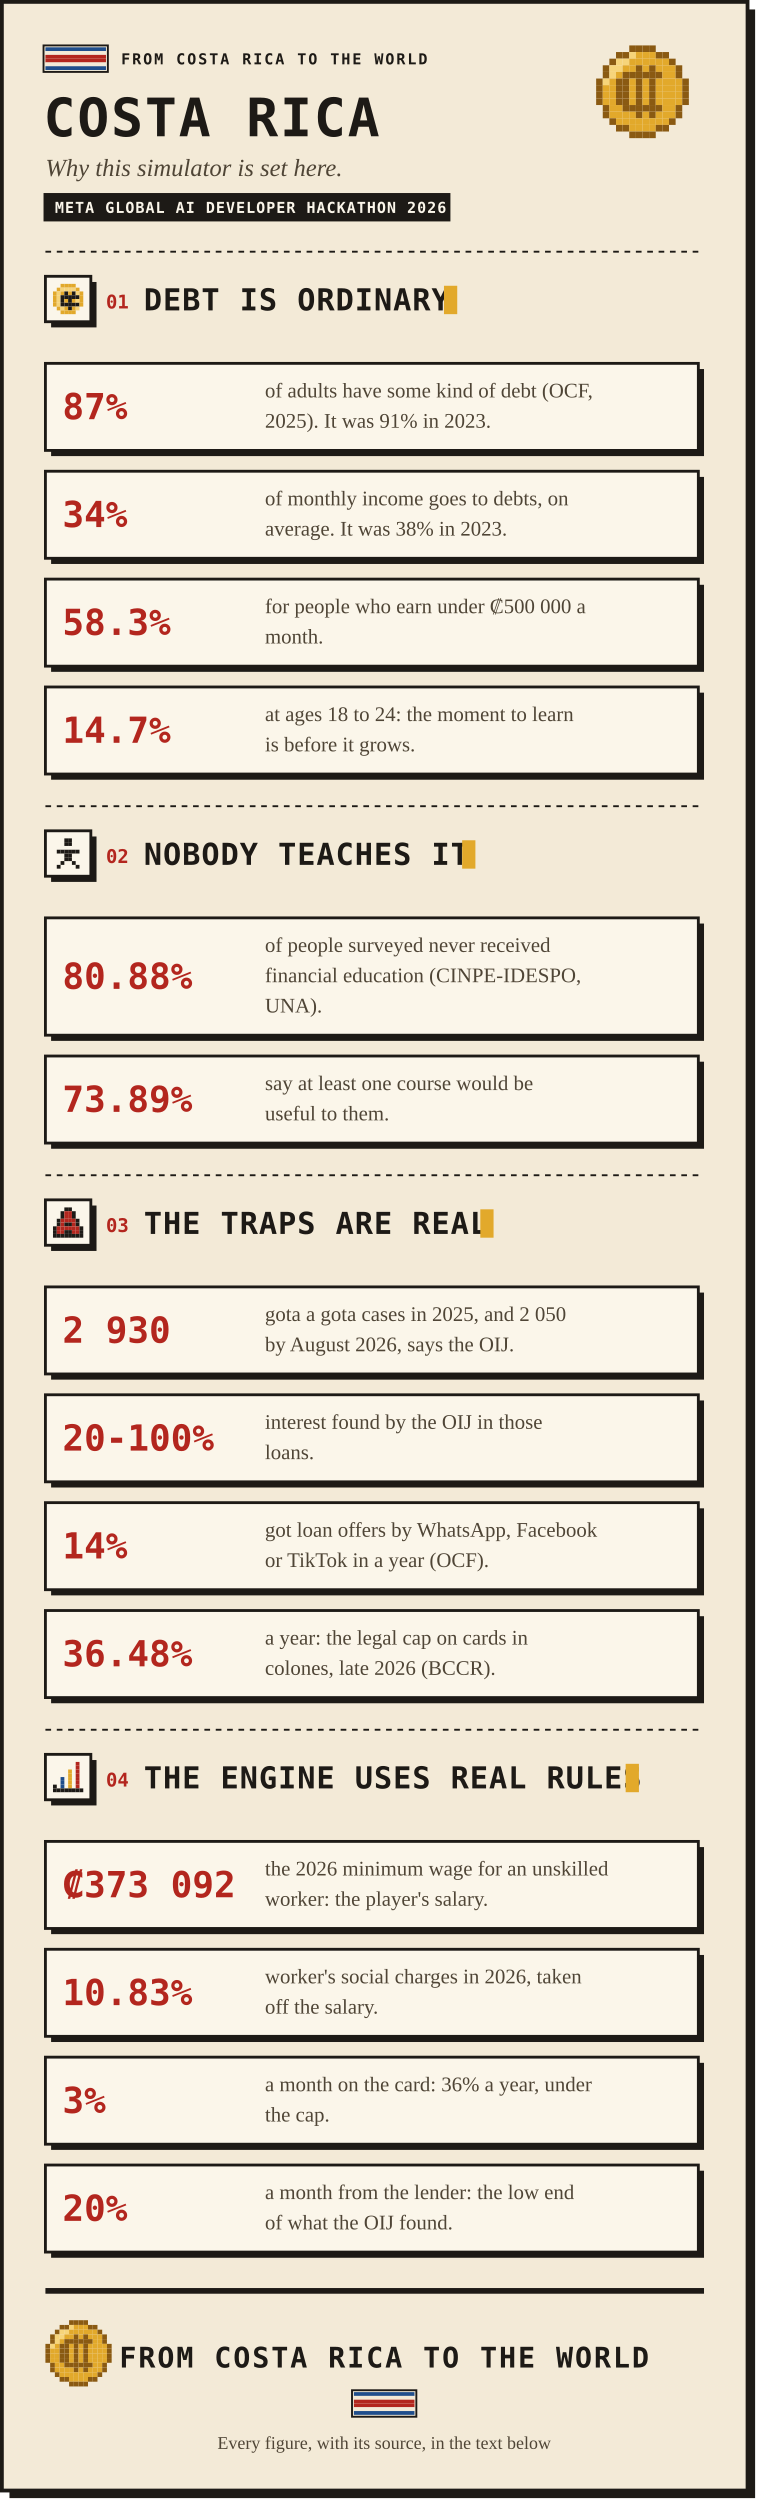
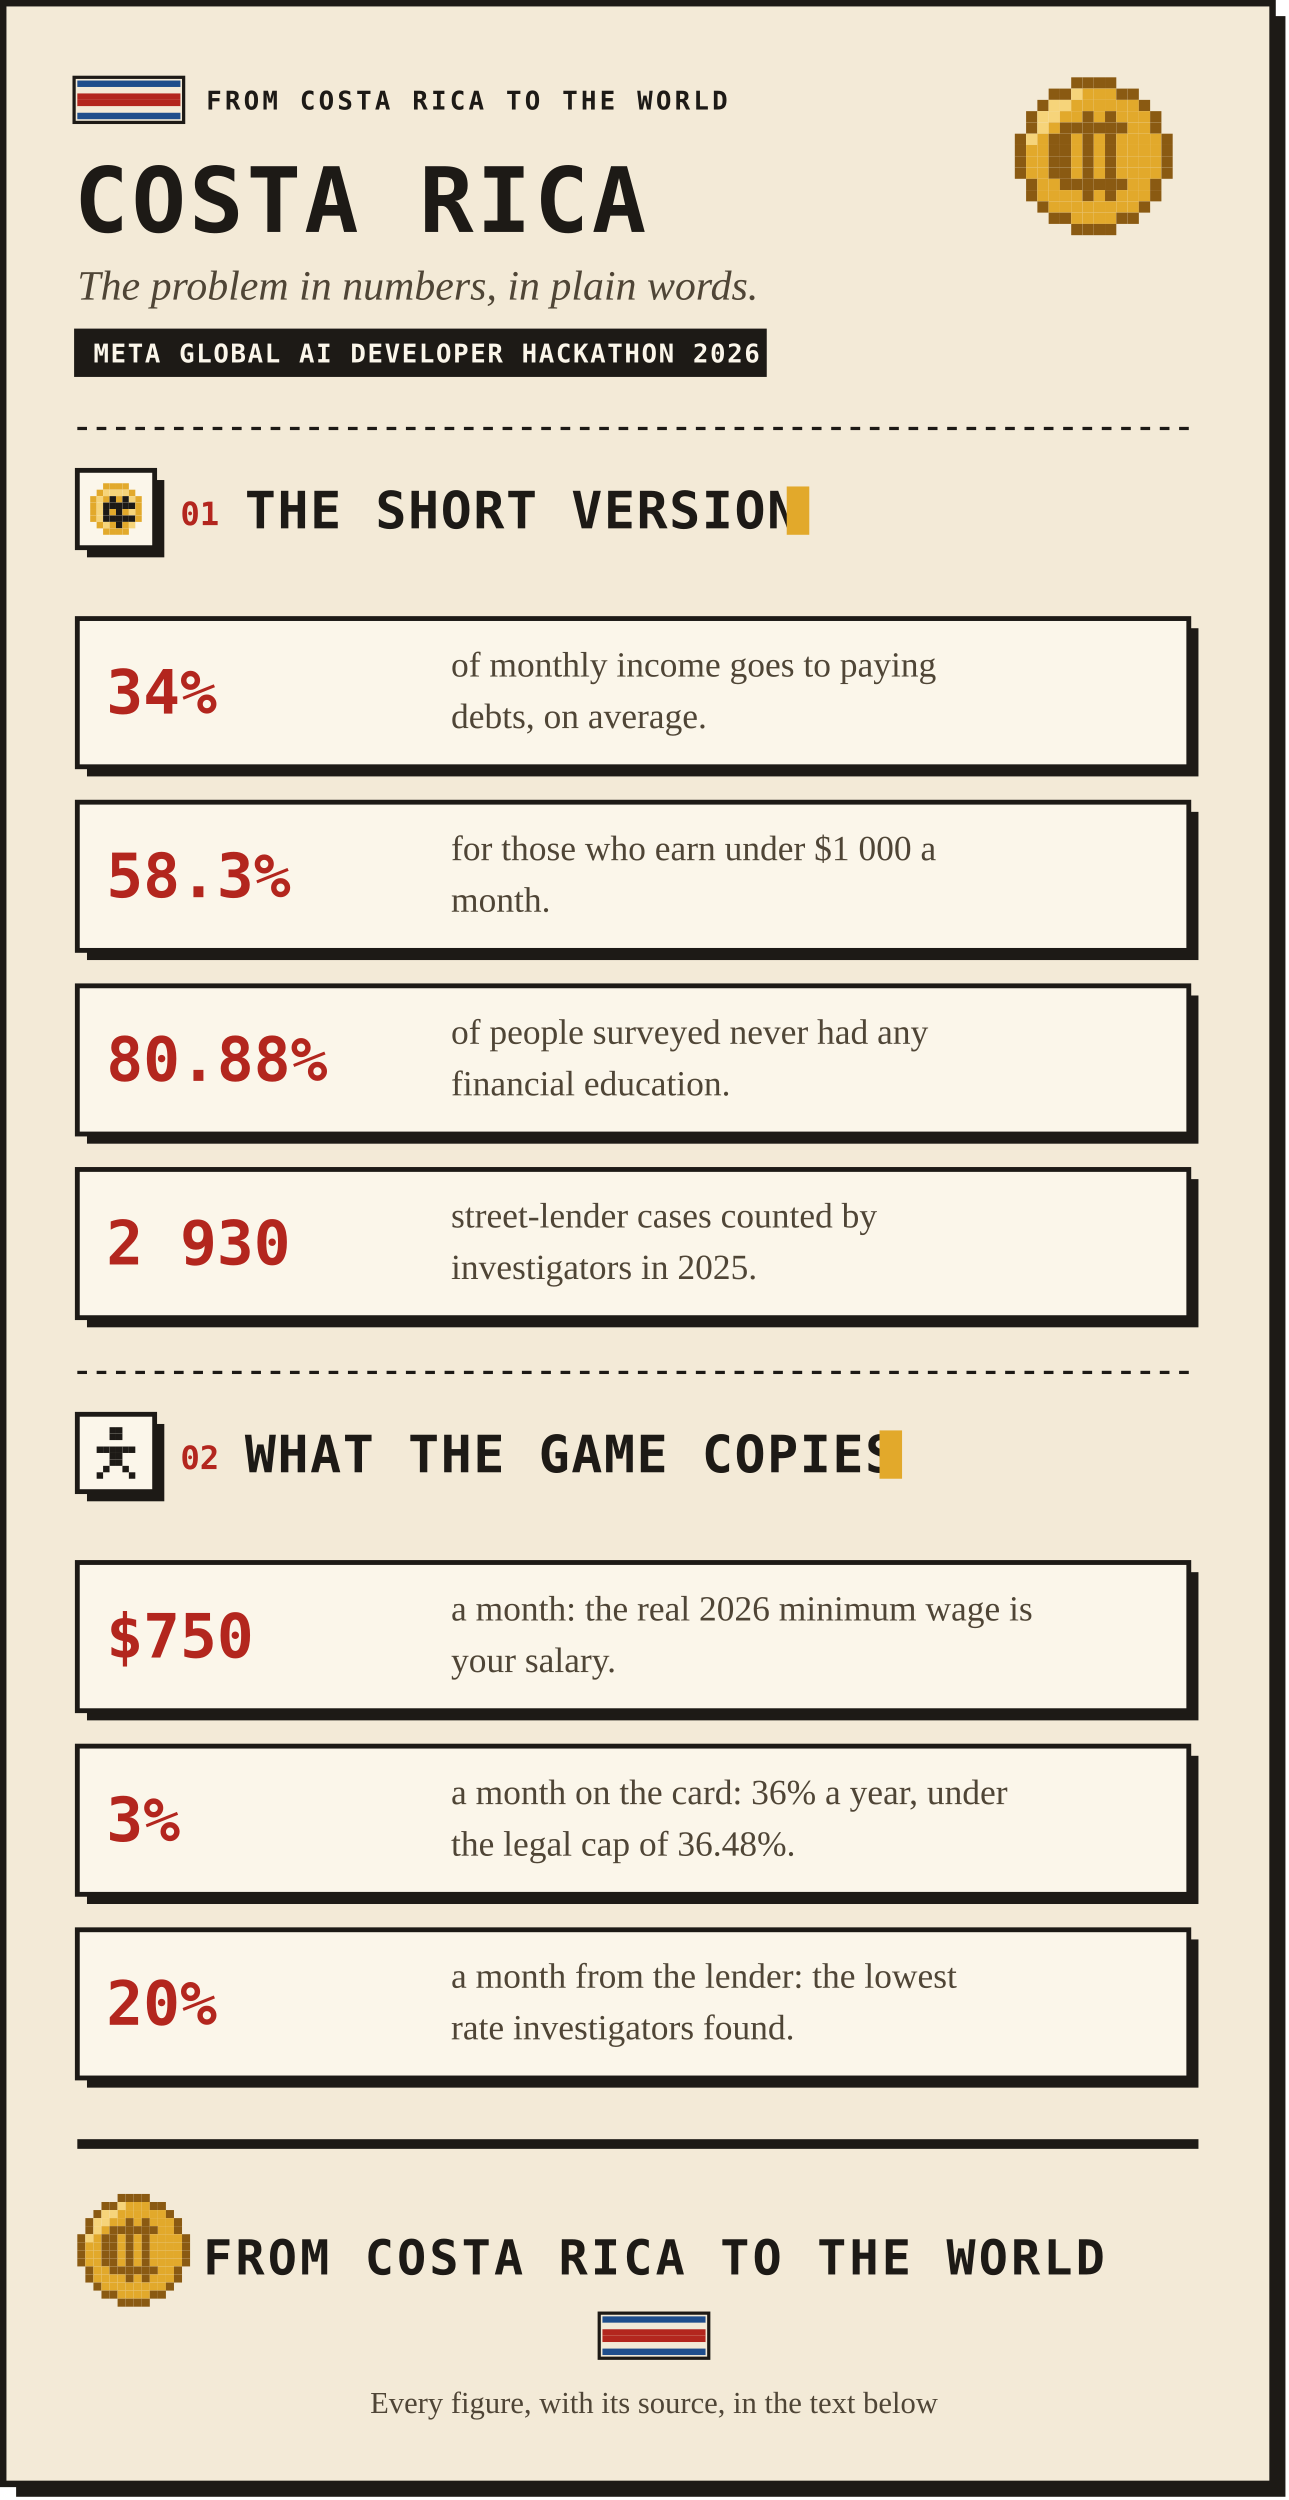
- <svg xmlns="http://www.w3.org/2000/svg" viewBox="0 0 800 2642" width="800" height="2642" role="img" aria-labelledby="t d">
+ <svg xmlns="http://www.w3.org/2000/svg" viewBox="0 0 800 1552" width="800" height="1552" role="img" aria-labelledby="t d">
  <style>
    .title { font: 800 56px ui-monospace, "Cascadia Mono", Consolas, Menlo, "DejaVu Sans Mono", monospace; fill: #1d1a16; letter-spacing: 2px; }
    .tagline { font: italic 500 26px Georgia, "Iowan Old Style", "Times New Roman", serif; fill: #4f4536; }
    .kicker { font: 700 16px ui-monospace, "Cascadia Mono", Consolas, Menlo, "DejaVu Sans Mono", monospace; fill: #1d1a16; letter-spacing: 2px; }
    .event { font: 700 16px ui-monospace, "Cascadia Mono", Consolas, Menlo, "DejaVu Sans Mono", monospace; fill: #fbf6ea; letter-spacing: 1px; }
    .h { font: 800 32px ui-monospace, "Cascadia Mono", Consolas, Menlo, "DejaVu Sans Mono", monospace; fill: #1d1a16; letter-spacing: 1px; }
    .num { font: 700 20px ui-monospace, "Cascadia Mono", Consolas, Menlo, "DejaVu Sans Mono", monospace; fill: #b3261e; }
    .label { font: 800 24px ui-monospace, "Cascadia Mono", Consolas, Menlo, "DejaVu Sans Mono", monospace; fill: #1d1a16; }
    .label-sm { font: 800 22px ui-monospace, "Cascadia Mono", Consolas, Menlo, "DejaVu Sans Mono", monospace; fill: #1d1a16; }
    .body { font: 500 24px Georgia, "Iowan Old Style", "Times New Roman", serif; fill: #1d1a16; }
    .detail { font: 500 22px Georgia, "Iowan Old Style", "Times New Roman", serif; fill: #4f4536; }
    .detail-sm { font: 500 19px Georgia, "Iowan Old Style", "Times New Roman", serif; fill: #4f4536; }
    .step { font: 700 15px ui-monospace, "Cascadia Mono", Consolas, Menlo, "DejaVu Sans Mono", monospace; fill: #b3261e; }
    .pct { font: 800 26px ui-monospace, "Cascadia Mono", Consolas, Menlo, "DejaVu Sans Mono", monospace; fill: #b3261e; }
    .stat { font: 800 38px ui-monospace, "Cascadia Mono", Consolas, Menlo, "DejaVu Sans Mono", monospace; fill: #b3261e; }
    .stamp { font: 800 18px ui-monospace, "Cascadia Mono", Consolas, Menlo, "DejaVu Sans Mono", monospace; fill: #b3261e; letter-spacing: 2px; }
    .chip { font: 800 15px ui-monospace, "Cascadia Mono", Consolas, Menlo, "DejaVu Sans Mono", monospace; letter-spacing: 1px; }
    .code { font: 600 20px ui-monospace, "Cascadia Mono", Consolas, Menlo, "DejaVu Sans Mono", monospace; fill: #fbf6ea; }
    .prompt { font: 800 20px ui-monospace, "Cascadia Mono", Consolas, Menlo, "DejaVu Sans Mono", monospace; fill: #e2a92b; }
    .rule { font: 500 21px Georgia, "Iowan Old Style", "Times New Roman", serif; fill: #1d1a16; }
    .big { font: 800 30px ui-monospace, "Cascadia Mono", Consolas, Menlo, "DejaVu Sans Mono", monospace; fill: #1d1a16; letter-spacing: 2px; }
    .strong { font-weight: 700; }
    .blink { animation: blink 1s steps(1) infinite; }
    .bob { animation: bob 1.2s steps(1) infinite; }
    .node { animation: active 8s steps(1) infinite; }
    .n2 { animation-delay: 2s; }
    .n3 { animation-delay: 4s; }
    .n4 { animation-delay: 6s; }
    .runner { animation: run 8s steps(48) -1s infinite; }
    .seg { animation: flash 0.25s steps(1) 1; }
    .p1 { animation: p1 3s steps(30) infinite; }
    .p2 { animation: p2 4s steps(40) infinite; }
    .p3 { animation: p3 4s steps(40) 1.3s infinite; }
    .p4 { animation: p4 4s steps(40) 2.6s infinite; }
    @keyframes blink { 50% { opacity: 0; } }
    @keyframes bob { 50% { transform: translateY(-6px); } }
    @keyframes active { 0% { fill: #e2a92b; } 25% { fill: #fbf6ea; } }
    @keyframes run { 0% { transform: translateX(0); } 100% { transform: translateX(720px); } }
    @keyframes flash { 0% { fill: #f6d47a; } 100% { fill: #e2a92b; } }
    @keyframes p1 { 0% { transform: translate(0, 0); } 50% { transform: translate(56px, 0); } 100% { transform: translate(0, 0); } }
    @keyframes p2 { 0% { transform: translate(0, 0); } 30% { transform: translate(0, 52px); } 100% { transform: translate(-456px, 52px); } }
    @keyframes p3 { 0% { transform: translate(0, 0); } 60% { transform: translate(0, 52px); } 100% { transform: translate(-200px, 52px); } }
    @keyframes p4 { 0% { transform: translate(0, 0); } 40% { transform: translate(0, 52px); } 100% { transform: translate(56px, 52px); } }
    @media (prefers-reduced-motion: reduce) {
      * { animation: none !important; }
      .hide-still { opacity: 0; }
    }
  </style>
-   <rect x="10" y="10" width="788" height="2630" fill="#1d1a16" />
-   <rect x="2" y="2" width="788" height="2630" fill="#f3ead7" stroke="#1d1a16" stroke-width="4" />
+   <rect x="10" y="10" width="788" height="1540" fill="#1d1a16" />
+   <rect x="2" y="2" width="788" height="1540" fill="#f3ead7" stroke="#1d1a16" stroke-width="4" />
  <g transform="translate(0 8)">
    <rect x="46" y="40" width="68" height="28" fill="none" stroke="#1d1a16" stroke-width="2" />
    <rect x="48" y="42" width="64" height="4" fill="#1f4e8c" />
    <rect x="48" y="46" width="64" height="4" fill="#f3ead7" />
    <rect x="48" y="50" width="64" height="4" fill="#b3261e" />
    <rect x="48" y="54" width="64" height="4" fill="#b3261e" />
    <rect x="48" y="58" width="64" height="4" fill="#f3ead7" />
    <rect x="48" y="62" width="64" height="4" fill="#1f4e8c" />
    <text class="kicker" x="128" y="60">FROM COSTA RICA TO THE WORLD</text>
    <text class="title" x="46" y="136">COSTA RICA</text>
-     <text class="tagline" x="48" y="178">Why this simulator is set here.</text>
+     <text class="tagline" x="48" y="178">The problem in numbers, in plain words.</text>
    <rect x="46" y="196" width="430" height="30" fill="#1d1a16" />
    <text class="event" x="58" y="217">META GLOBAL AI DEVELOPER HACKATHON 2026</text>
    <g class="bob">
      <rect x="665" y="40" width="7" height="7" fill="#8a5a12" />
      <rect x="672" y="40" width="7" height="7" fill="#8a5a12" />
      <rect x="679" y="40" width="7" height="7" fill="#8a5a12" />
      <rect x="686" y="40" width="7" height="7" fill="#8a5a12" />
      <rect x="651" y="47" width="7" height="7" fill="#8a5a12" />
      <rect x="658" y="47" width="7" height="7" fill="#8a5a12" />
      <rect x="665" y="47" width="7" height="7" fill="#f6d47a" />
      <rect x="672" y="47" width="7" height="7" fill="#e2a92b" />
      <rect x="679" y="47" width="7" height="7" fill="#e2a92b" />
      <rect x="686" y="47" width="7" height="7" fill="#e2a92b" />
      <rect x="693" y="47" width="7" height="7" fill="#8a5a12" />
      <rect x="700" y="47" width="7" height="7" fill="#8a5a12" />
      <rect x="644" y="54" width="7" height="7" fill="#8a5a12" />
      <rect x="651" y="54" width="7" height="7" fill="#f6d47a" />
      <rect x="658" y="54" width="7" height="7" fill="#f6d47a" />
      <rect x="665" y="54" width="7" height="7" fill="#e2a92b" />
      <rect x="672" y="54" width="7" height="7" fill="#e2a92b" />
      <rect x="679" y="54" width="7" height="7" fill="#e2a92b" />
      <rect x="686" y="54" width="7" height="7" fill="#e2a92b" />
      <rect x="693" y="54" width="7" height="7" fill="#e2a92b" />
      <rect x="700" y="54" width="7" height="7" fill="#e2a92b" />
      <rect x="707" y="54" width="7" height="7" fill="#8a5a12" />
      <rect x="637" y="61" width="7" height="7" fill="#8a5a12" />
      <rect x="644" y="61" width="7" height="7" fill="#f6d47a" />
      <rect x="651" y="61" width="7" height="7" fill="#f6d47a" />
      <rect x="658" y="61" width="7" height="7" fill="#e2a92b" />
      <rect x="665" y="61" width="7" height="7" fill="#e2a92b" />
      <rect x="672" y="61" width="7" height="7" fill="#8a5a12" />
      <rect x="679" y="61" width="7" height="7" fill="#e2a92b" />
      <rect x="686" y="61" width="7" height="7" fill="#8a5a12" />
      <rect x="693" y="61" width="7" height="7" fill="#e2a92b" />
      <rect x="700" y="61" width="7" height="7" fill="#e2a92b" />
      <rect x="707" y="61" width="7" height="7" fill="#e2a92b" />
      <rect x="714" y="61" width="7" height="7" fill="#8a5a12" />
      <rect x="637" y="68" width="7" height="7" fill="#8a5a12" />
      <rect x="644" y="68" width="7" height="7" fill="#f6d47a" />
      <rect x="651" y="68" width="7" height="7" fill="#e2a92b" />
      <rect x="658" y="68" width="7" height="7" fill="#8a5a12" />
      <rect x="665" y="68" width="7" height="7" fill="#8a5a12" />
      <rect x="672" y="68" width="7" height="7" fill="#8a5a12" />
      <rect x="679" y="68" width="7" height="7" fill="#8a5a12" />
      <rect x="686" y="68" width="7" height="7" fill="#8a5a12" />
      <rect x="693" y="68" width="7" height="7" fill="#8a5a12" />
      <rect x="700" y="68" width="7" height="7" fill="#e2a92b" />
      <rect x="707" y="68" width="7" height="7" fill="#e2a92b" />
      <rect x="714" y="68" width="7" height="7" fill="#8a5a12" />
      <rect x="630" y="75" width="7" height="7" fill="#8a5a12" />
      <rect x="637" y="75" width="7" height="7" fill="#f6d47a" />
      <rect x="644" y="75" width="7" height="7" fill="#e2a92b" />
      <rect x="651" y="75" width="7" height="7" fill="#8a5a12" />
      <rect x="658" y="75" width="7" height="7" fill="#8a5a12" />
      <rect x="665" y="75" width="7" height="7" fill="#e2a92b" />
      <rect x="672" y="75" width="7" height="7" fill="#8a5a12" />
      <rect x="679" y="75" width="7" height="7" fill="#e2a92b" />
      <rect x="686" y="75" width="7" height="7" fill="#8a5a12" />
      <rect x="693" y="75" width="7" height="7" fill="#e2a92b" />
      <rect x="700" y="75" width="7" height="7" fill="#e2a92b" />
      <rect x="707" y="75" width="7" height="7" fill="#e2a92b" />
      <rect x="714" y="75" width="7" height="7" fill="#e2a92b" />
      <rect x="721" y="75" width="7" height="7" fill="#8a5a12" />
      <rect x="630" y="82" width="7" height="7" fill="#8a5a12" />
      <rect x="637" y="82" width="7" height="7" fill="#e2a92b" />
      <rect x="644" y="82" width="7" height="7" fill="#e2a92b" />
      <rect x="651" y="82" width="7" height="7" fill="#8a5a12" />
      <rect x="658" y="82" width="7" height="7" fill="#8a5a12" />
      <rect x="665" y="82" width="7" height="7" fill="#e2a92b" />
      <rect x="672" y="82" width="7" height="7" fill="#8a5a12" />
      <rect x="679" y="82" width="7" height="7" fill="#e2a92b" />
      <rect x="686" y="82" width="7" height="7" fill="#8a5a12" />
      <rect x="693" y="82" width="7" height="7" fill="#e2a92b" />
      <rect x="700" y="82" width="7" height="7" fill="#e2a92b" />
      <rect x="707" y="82" width="7" height="7" fill="#e2a92b" />
      <rect x="714" y="82" width="7" height="7" fill="#e2a92b" />
      <rect x="721" y="82" width="7" height="7" fill="#8a5a12" />
      <rect x="630" y="89" width="7" height="7" fill="#8a5a12" />
      <rect x="637" y="89" width="7" height="7" fill="#e2a92b" />
      <rect x="644" y="89" width="7" height="7" fill="#e2a92b" />
      <rect x="651" y="89" width="7" height="7" fill="#8a5a12" />
      <rect x="658" y="89" width="7" height="7" fill="#8a5a12" />
      <rect x="665" y="89" width="7" height="7" fill="#e2a92b" />
      <rect x="672" y="89" width="7" height="7" fill="#8a5a12" />
      <rect x="679" y="89" width="7" height="7" fill="#e2a92b" />
      <rect x="686" y="89" width="7" height="7" fill="#8a5a12" />
      <rect x="693" y="89" width="7" height="7" fill="#e2a92b" />
      <rect x="700" y="89" width="7" height="7" fill="#e2a92b" />
      <rect x="707" y="89" width="7" height="7" fill="#e2a92b" />
      <rect x="714" y="89" width="7" height="7" fill="#e2a92b" />
      <rect x="721" y="89" width="7" height="7" fill="#8a5a12" />
      <rect x="630" y="96" width="7" height="7" fill="#8a5a12" />
      <rect x="637" y="96" width="7" height="7" fill="#e2a92b" />
      <rect x="644" y="96" width="7" height="7" fill="#e2a92b" />
      <rect x="651" y="96" width="7" height="7" fill="#8a5a12" />
      <rect x="658" y="96" width="7" height="7" fill="#8a5a12" />
      <rect x="665" y="96" width="7" height="7" fill="#e2a92b" />
      <rect x="672" y="96" width="7" height="7" fill="#8a5a12" />
      <rect x="679" y="96" width="7" height="7" fill="#e2a92b" />
      <rect x="686" y="96" width="7" height="7" fill="#8a5a12" />
      <rect x="693" y="96" width="7" height="7" fill="#e2a92b" />
      <rect x="700" y="96" width="7" height="7" fill="#e2a92b" />
      <rect x="707" y="96" width="7" height="7" fill="#e2a92b" />
      <rect x="714" y="96" width="7" height="7" fill="#e2a92b" />
      <rect x="721" y="96" width="7" height="7" fill="#8a5a12" />
      <rect x="637" y="103" width="7" height="7" fill="#8a5a12" />
      <rect x="644" y="103" width="7" height="7" fill="#e2a92b" />
      <rect x="651" y="103" width="7" height="7" fill="#e2a92b" />
      <rect x="658" y="103" width="7" height="7" fill="#8a5a12" />
      <rect x="665" y="103" width="7" height="7" fill="#8a5a12" />
      <rect x="672" y="103" width="7" height="7" fill="#8a5a12" />
      <rect x="679" y="103" width="7" height="7" fill="#8a5a12" />
      <rect x="686" y="103" width="7" height="7" fill="#8a5a12" />
      <rect x="693" y="103" width="7" height="7" fill="#8a5a12" />
      <rect x="700" y="103" width="7" height="7" fill="#e2a92b" />
      <rect x="707" y="103" width="7" height="7" fill="#e2a92b" />
      <rect x="714" y="103" width="7" height="7" fill="#8a5a12" />
      <rect x="637" y="110" width="7" height="7" fill="#8a5a12" />
      <rect x="644" y="110" width="7" height="7" fill="#e2a92b" />
      <rect x="651" y="110" width="7" height="7" fill="#e2a92b" />
      <rect x="658" y="110" width="7" height="7" fill="#e2a92b" />
      <rect x="665" y="110" width="7" height="7" fill="#e2a92b" />
      <rect x="672" y="110" width="7" height="7" fill="#8a5a12" />
      <rect x="679" y="110" width="7" height="7" fill="#e2a92b" />
      <rect x="686" y="110" width="7" height="7" fill="#8a5a12" />
      <rect x="693" y="110" width="7" height="7" fill="#e2a92b" />
      <rect x="700" y="110" width="7" height="7" fill="#e2a92b" />
      <rect x="707" y="110" width="7" height="7" fill="#e2a92b" />
      <rect x="714" y="110" width="7" height="7" fill="#8a5a12" />
      <rect x="644" y="117" width="7" height="7" fill="#8a5a12" />
      <rect x="651" y="117" width="7" height="7" fill="#e2a92b" />
      <rect x="658" y="117" width="7" height="7" fill="#e2a92b" />
      <rect x="665" y="117" width="7" height="7" fill="#e2a92b" />
      <rect x="672" y="117" width="7" height="7" fill="#e2a92b" />
      <rect x="679" y="117" width="7" height="7" fill="#e2a92b" />
      <rect x="686" y="117" width="7" height="7" fill="#e2a92b" />
      <rect x="693" y="117" width="7" height="7" fill="#e2a92b" />
      <rect x="700" y="117" width="7" height="7" fill="#e2a92b" />
      <rect x="707" y="117" width="7" height="7" fill="#8a5a12" />
      <rect x="651" y="124" width="7" height="7" fill="#8a5a12" />
      <rect x="658" y="124" width="7" height="7" fill="#8a5a12" />
      <rect x="665" y="124" width="7" height="7" fill="#e2a92b" />
      <rect x="672" y="124" width="7" height="7" fill="#e2a92b" />
      <rect x="679" y="124" width="7" height="7" fill="#e2a92b" />
      <rect x="686" y="124" width="7" height="7" fill="#e2a92b" />
      <rect x="693" y="124" width="7" height="7" fill="#8a5a12" />
      <rect x="700" y="124" width="7" height="7" fill="#8a5a12" />
      <rect x="665" y="131" width="7" height="7" fill="#8a5a12" />
      <rect x="672" y="131" width="7" height="7" fill="#8a5a12" />
      <rect x="679" y="131" width="7" height="7" fill="#8a5a12" />
      <rect x="686" y="131" width="7" height="7" fill="#8a5a12" />
    </g>
  </g>
  <g transform="translate(0 258)">
    <line x1="48" y1="8" x2="744" y2="8" stroke="#1d1a16" stroke-width="2" stroke-dasharray="6 6" />
    <rect x="54" y="40" width="48" height="48" fill="#1d1a16" />
    <rect x="48" y="34" width="48" height="48" fill="#fbf6ea" stroke="#1d1a16" stroke-width="3" />
    <rect x="64" y="42" width="4" height="4" fill="#e2a92b" />
    <rect x="68" y="42" width="4" height="4" fill="#e2a92b" />
    <rect x="72" y="42" width="4" height="4" fill="#e2a92b" />
    <rect x="76" y="42" width="4" height="4" fill="#e2a92b" />
    <rect x="60" y="46" width="4" height="4" fill="#e2a92b" />
    <rect x="64" y="46" width="4" height="4" fill="#f6d47a" />
    <rect x="68" y="46" width="4" height="4" fill="#f6d47a" />
    <rect x="72" y="46" width="4" height="4" fill="#f6d47a" />
    <rect x="76" y="46" width="4" height="4" fill="#f6d47a" />
    <rect x="80" y="46" width="4" height="4" fill="#e2a92b" />
    <rect x="56" y="50" width="4" height="4" fill="#e2a92b" />
    <rect x="60" y="50" width="4" height="4" fill="#f6d47a" />
    <rect x="64" y="50" width="4" height="4" fill="#e2a92b" />
    <rect x="68" y="50" width="4" height="4" fill="#1d1a16" />
    <rect x="72" y="50" width="4" height="4" fill="#e2a92b" />
    <rect x="76" y="50" width="4" height="4" fill="#1d1a16" />
    <rect x="80" y="50" width="4" height="4" fill="#f6d47a" />
    <rect x="84" y="50" width="4" height="4" fill="#e2a92b" />
    <rect x="56" y="54" width="4" height="4" fill="#e2a92b" />
    <rect x="60" y="54" width="4" height="4" fill="#f6d47a" />
    <rect x="64" y="54" width="4" height="4" fill="#1d1a16" />
    <rect x="68" y="54" width="4" height="4" fill="#1d1a16" />
    <rect x="72" y="54" width="4" height="4" fill="#1d1a16" />
    <rect x="76" y="54" width="4" height="4" fill="#1d1a16" />
    <rect x="80" y="54" width="4" height="4" fill="#1d1a16" />
    <rect x="84" y="54" width="4" height="4" fill="#e2a92b" />
    <rect x="56" y="58" width="4" height="4" fill="#e2a92b" />
    <rect x="60" y="58" width="4" height="4" fill="#f6d47a" />
    <rect x="64" y="58" width="4" height="4" fill="#1d1a16" />
    <rect x="68" y="58" width="4" height="4" fill="#e2a92b" />
    <rect x="72" y="58" width="4" height="4" fill="#1d1a16" />
    <rect x="76" y="58" width="4" height="4" fill="#e2a92b" />
    <rect x="80" y="58" width="4" height="4" fill="#f6d47a" />
    <rect x="84" y="58" width="4" height="4" fill="#e2a92b" />
    <rect x="56" y="62" width="4" height="4" fill="#e2a92b" />
    <rect x="60" y="62" width="4" height="4" fill="#f6d47a" />
    <rect x="64" y="62" width="4" height="4" fill="#1d1a16" />
    <rect x="68" y="62" width="4" height="4" fill="#1d1a16" />
    <rect x="72" y="62" width="4" height="4" fill="#1d1a16" />
    <rect x="76" y="62" width="4" height="4" fill="#1d1a16" />
    <rect x="80" y="62" width="4" height="4" fill="#1d1a16" />
    <rect x="84" y="62" width="4" height="4" fill="#e2a92b" />
    <rect x="60" y="66" width="4" height="4" fill="#e2a92b" />
    <rect x="64" y="66" width="4" height="4" fill="#f6d47a" />
    <rect x="68" y="66" width="4" height="4" fill="#e2a92b" />
    <rect x="72" y="66" width="4" height="4" fill="#1d1a16" />
    <rect x="76" y="66" width="4" height="4" fill="#e2a92b" />
    <rect x="80" y="66" width="4" height="4" fill="#f6d47a" />
    <rect x="64" y="70" width="4" height="4" fill="#e2a92b" />
    <rect x="68" y="70" width="4" height="4" fill="#e2a92b" />
    <rect x="72" y="70" width="4" height="4" fill="#e2a92b" />
    <rect x="76" y="70" width="4" height="4" fill="#e2a92b" />
    <text class="num" x="112" y="68">01</text>
-     <text class="h" x="152" y="70">DEBT IS ORDINARY</text>
-     <rect class="blink" x="469.2" y="44" width="14" height="30" fill="#e2a92b" />
+     <text class="h" x="152" y="70">THE SHORT VERSION</text>
+     <rect class="blink" x="488.4" y="44" width="14" height="30" fill="#e2a92b" />
  </g>
  <g transform="translate(0 368)">
    <rect x="54" y="22" width="690" height="92" fill="#1d1a16" />
    <rect x="48" y="16" width="690" height="92" fill="#fbf6ea" stroke="#1d1a16" stroke-width="3" />
-     <text class="stat" x="66" y="75">87%</text>
-     <text class="detail" x="280" y="52">of adults have some kind of debt (OCF,</text>
-     <text class="detail" x="280" y="84">2025). It was 91% in 2023.</text>
+     <text class="stat" x="66" y="75">34%</text>
+     <text class="detail" x="280" y="52">of monthly income goes to paying</text>
+     <text class="detail" x="280" y="84">debts, on average.</text>
    <rect x="54" y="136" width="690" height="92" fill="#1d1a16" />
    <rect x="48" y="130" width="690" height="92" fill="#fbf6ea" stroke="#1d1a16" stroke-width="3" />
-     <text class="stat" x="66" y="189">34%</text>
-     <text class="detail" x="280" y="166">of monthly income goes to debts, on</text>
-     <text class="detail" x="280" y="198">average. It was 38% in 2023.</text>
+     <text class="stat" x="66" y="189">58.3%</text>
+     <text class="detail" x="280" y="166">for those who earn under $1 000 a</text>
+     <text class="detail" x="280" y="198">month.</text>
    <rect x="54" y="250" width="690" height="92" fill="#1d1a16" />
    <rect x="48" y="244" width="690" height="92" fill="#fbf6ea" stroke="#1d1a16" stroke-width="3" />
-     <text class="stat" x="66" y="303">58.3%</text>
-     <text class="detail" x="280" y="280">for people who earn under ₡500 000 a</text>
-     <text class="detail" x="280" y="312">month.</text>
+     <text class="stat" x="66" y="303">80.88%</text>
+     <text class="detail" x="280" y="280">of people surveyed never had any</text>
+     <text class="detail" x="280" y="312">financial education.</text>
    <rect x="54" y="364" width="690" height="92" fill="#1d1a16" />
    <rect x="48" y="358" width="690" height="92" fill="#fbf6ea" stroke="#1d1a16" stroke-width="3" />
-     <text class="stat" x="66" y="417">14.7%</text>
-     <text class="detail" x="280" y="394">at ages 18 to 24: the moment to learn</text>
-     <text class="detail" x="280" y="426">is before it grows.</text>
+     <text class="stat" x="66" y="417">2 930</text>
+     <text class="detail" x="280" y="394">street-lender cases counted by</text>
+     <text class="detail" x="280" y="426">investigators in 2025.</text>
  </g>
  <g transform="translate(0 844)">
    <line x1="48" y1="8" x2="744" y2="8" stroke="#1d1a16" stroke-width="2" stroke-dasharray="6 6" />
    <rect x="54" y="40" width="48" height="48" fill="#1d1a16" />
    <rect x="48" y="34" width="48" height="48" fill="#fbf6ea" stroke="#1d1a16" stroke-width="3" />
    <rect x="68" y="42" width="4" height="4" fill="#1d1a16" />
    <rect x="72" y="42" width="4" height="4" fill="#1d1a16" />
    <rect x="68" y="46" width="4" height="4" fill="#1d1a16" />
    <rect x="72" y="46" width="4" height="4" fill="#1d1a16" />
    <rect x="60" y="54" width="4" height="4" fill="#1d1a16" />
    <rect x="64" y="54" width="4" height="4" fill="#1d1a16" />
    <rect x="68" y="54" width="4" height="4" fill="#1d1a16" />
    <rect x="72" y="54" width="4" height="4" fill="#1d1a16" />
    <rect x="76" y="54" width="4" height="4" fill="#1d1a16" />
    <rect x="80" y="54" width="4" height="4" fill="#1d1a16" />
    <rect x="68" y="58" width="4" height="4" fill="#1d1a16" />
    <rect x="72" y="58" width="4" height="4" fill="#1d1a16" />
    <rect x="68" y="62" width="4" height="4" fill="#1d1a16" />
    <rect x="72" y="62" width="4" height="4" fill="#1d1a16" />
    <rect x="64" y="66" width="4" height="4" fill="#1d1a16" />
    <rect x="76" y="66" width="4" height="4" fill="#1d1a16" />
    <rect x="60" y="70" width="4" height="4" fill="#1d1a16" />
    <rect x="80" y="70" width="4" height="4" fill="#1d1a16" />
    <text class="num" x="112" y="68">02</text>
-     <text class="h" x="152" y="70">NOBODY TEACHES IT</text>
-     <rect class="blink" x="488.4" y="44" width="14" height="30" fill="#e2a92b" />
+     <text class="h" x="152" y="70">WHAT THE GAME COPIES</text>
+     <rect class="blink" x="546" y="44" width="14" height="30" fill="#e2a92b" />
  </g>
  <g transform="translate(0 954)">
-     <rect x="54" y="22" width="690" height="124" fill="#1d1a16" />
-     <rect x="48" y="16" width="690" height="124" fill="#fbf6ea" stroke="#1d1a16" stroke-width="3" />
-     <text class="stat" x="66" y="91">80.88%</text>
-     <text class="detail" x="280" y="52">of people surveyed never received</text>
-     <text class="detail" x="280" y="84">financial education (CINPE-IDESPO,</text>
-     <text class="detail" x="280" y="116">UNA).</text>
-     <rect x="54" y="168" width="690" height="92" fill="#1d1a16" />
-     <rect x="48" y="162" width="690" height="92" fill="#fbf6ea" stroke="#1d1a16" stroke-width="3" />
-     <text class="stat" x="66" y="221">73.89%</text>
-     <text class="detail" x="280" y="198">say at least one course would be</text>
-     <text class="detail" x="280" y="230">useful to them.</text>
-   </g>
-   <g transform="translate(0 1234)">
-     <line x1="48" y1="8" x2="744" y2="8" stroke="#1d1a16" stroke-width="2" stroke-dasharray="6 6" />
-     <rect x="54" y="40" width="48" height="48" fill="#1d1a16" />
-     <rect x="48" y="34" width="48" height="48" fill="#fbf6ea" stroke="#1d1a16" stroke-width="3" />
-     <rect x="68" y="42" width="4" height="4" fill="#1d1a16" />
-     <rect x="72" y="42" width="4" height="4" fill="#1d1a16" />
-     <rect x="64" y="46" width="4" height="4" fill="#1d1a16" />
-     <rect x="68" y="46" width="4" height="4" fill="#b3261e" />
-     <rect x="72" y="46" width="4" height="4" fill="#b3261e" />
-     <rect x="76" y="46" width="4" height="4" fill="#1d1a16" />
-     <rect x="64" y="50" width="4" height="4" fill="#1d1a16" />
-     <rect x="68" y="50" width="4" height="4" fill="#b3261e" />
-     <rect x="72" y="50" width="4" height="4" fill="#b3261e" />
-     <rect x="76" y="50" width="4" height="4" fill="#1d1a16" />
-     <rect x="60" y="54" width="4" height="4" fill="#1d1a16" />
-     <rect x="64" y="54" width="4" height="4" fill="#b3261e" />
-     <rect x="68" y="54" width="4" height="4" fill="#b3261e" />
-     <rect x="72" y="54" width="4" height="4" fill="#b3261e" />
-     <rect x="76" y="54" width="4" height="4" fill="#b3261e" />
-     <rect x="80" y="54" width="4" height="4" fill="#1d1a16" />
-     <rect x="60" y="58" width="4" height="4" fill="#1d1a16" />
-     <rect x="64" y="58" width="4" height="4" fill="#b3261e" />
-     <rect x="68" y="58" width="4" height="4" fill="#1d1a16" />
-     <rect x="72" y="58" width="4" height="4" fill="#1d1a16" />
-     <rect x="76" y="58" width="4" height="4" fill="#b3261e" />
-     <rect x="80" y="58" width="4" height="4" fill="#1d1a16" />
-     <rect x="56" y="62" width="4" height="4" fill="#1d1a16" />
-     <rect x="60" y="62" width="4" height="4" fill="#b3261e" />
-     <rect x="64" y="62" width="4" height="4" fill="#b3261e" />
-     <rect x="68" y="62" width="4" height="4" fill="#b3261e" />
-     <rect x="72" y="62" width="4" height="4" fill="#b3261e" />
-     <rect x="76" y="62" width="4" height="4" fill="#b3261e" />
-     <rect x="80" y="62" width="4" height="4" fill="#b3261e" />
-     <rect x="84" y="62" width="4" height="4" fill="#1d1a16" />
-     <rect x="56" y="66" width="4" height="4" fill="#1d1a16" />
-     <rect x="60" y="66" width="4" height="4" fill="#b3261e" />
-     <rect x="64" y="66" width="4" height="4" fill="#b3261e" />
-     <rect x="68" y="66" width="4" height="4" fill="#1d1a16" />
-     <rect x="72" y="66" width="4" height="4" fill="#1d1a16" />
-     <rect x="76" y="66" width="4" height="4" fill="#b3261e" />
-     <rect x="80" y="66" width="4" height="4" fill="#b3261e" />
-     <rect x="84" y="66" width="4" height="4" fill="#1d1a16" />
-     <rect x="56" y="70" width="4" height="4" fill="#1d1a16" />
-     <rect x="60" y="70" width="4" height="4" fill="#1d1a16" />
-     <rect x="64" y="70" width="4" height="4" fill="#1d1a16" />
-     <rect x="68" y="70" width="4" height="4" fill="#1d1a16" />
-     <rect x="72" y="70" width="4" height="4" fill="#1d1a16" />
-     <rect x="76" y="70" width="4" height="4" fill="#1d1a16" />
-     <rect x="80" y="70" width="4" height="4" fill="#1d1a16" />
-     <rect x="84" y="70" width="4" height="4" fill="#1d1a16" />
-     <text class="num" x="112" y="68">03</text>
-     <text class="h" x="152" y="70">THE TRAPS ARE REAL</text>
-     <rect class="blink" x="507.6" y="44" width="14" height="30" fill="#e2a92b" />
-   </g>
-   <g transform="translate(0 1344)">
    <rect x="54" y="22" width="690" height="92" fill="#1d1a16" />
    <rect x="48" y="16" width="690" height="92" fill="#fbf6ea" stroke="#1d1a16" stroke-width="3" />
-     <text class="stat" x="66" y="75">2 930</text>
-     <text class="detail" x="280" y="52">gota a gota cases in 2025, and 2 050</text>
-     <text class="detail" x="280" y="84">by August 2026, says the OIJ.</text>
+     <text class="stat" x="66" y="75">$750</text>
+     <text class="detail" x="280" y="52">a month: the real 2026 minimum wage is</text>
+     <text class="detail" x="280" y="84">your salary.</text>
    <rect x="54" y="136" width="690" height="92" fill="#1d1a16" />
    <rect x="48" y="130" width="690" height="92" fill="#fbf6ea" stroke="#1d1a16" stroke-width="3" />
-     <text class="stat" x="66" y="189">20-100%</text>
-     <text class="detail" x="280" y="166">interest found by the OIJ in those</text>
-     <text class="detail" x="280" y="198">loans.</text>
+     <text class="stat" x="66" y="189">3%</text>
+     <text class="detail" x="280" y="166">a month on the card: 36% a year, under</text>
+     <text class="detail" x="280" y="198">the legal cap of 36.48%.</text>
    <rect x="54" y="250" width="690" height="92" fill="#1d1a16" />
    <rect x="48" y="244" width="690" height="92" fill="#fbf6ea" stroke="#1d1a16" stroke-width="3" />
-     <text class="stat" x="66" y="303">14%</text>
-     <text class="detail" x="280" y="280">got loan offers by WhatsApp, Facebook</text>
-     <text class="detail" x="280" y="312">or TikTok in a year (OCF).</text>
-     <rect x="54" y="364" width="690" height="92" fill="#1d1a16" />
-     <rect x="48" y="358" width="690" height="92" fill="#fbf6ea" stroke="#1d1a16" stroke-width="3" />
-     <text class="stat" x="66" y="417">36.48%</text>
-     <text class="detail" x="280" y="394">a year: the legal cap on cards in</text>
-     <text class="detail" x="280" y="426">colones, late 2026 (BCCR).</text>
+     <text class="stat" x="66" y="303">20%</text>
+     <text class="detail" x="280" y="280">a month from the lender: the lowest</text>
+     <text class="detail" x="280" y="312">rate investigators found.</text>
  </g>
-   <g transform="translate(0 1820)">
-     <line x1="48" y1="8" x2="744" y2="8" stroke="#1d1a16" stroke-width="2" stroke-dasharray="6 6" />
-     <rect x="54" y="40" width="48" height="48" fill="#1d1a16" />
-     <rect x="48" y="34" width="48" height="48" fill="#fbf6ea" stroke="#1d1a16" stroke-width="3" />
-     <rect x="80" y="42" width="4" height="4" fill="#b3261e" />
-     <rect x="80" y="46" width="4" height="4" fill="#b3261e" />
-     <rect x="72" y="50" width="4" height="4" fill="#e2a92b" />
-     <rect x="80" y="50" width="4" height="4" fill="#b3261e" />
-     <rect x="72" y="54" width="4" height="4" fill="#e2a92b" />
-     <rect x="80" y="54" width="4" height="4" fill="#b3261e" />
-     <rect x="64" y="58" width="4" height="4" fill="#1f4e8c" />
-     <rect x="72" y="58" width="4" height="4" fill="#e2a92b" />
-     <rect x="80" y="58" width="4" height="4" fill="#b3261e" />
-     <rect x="64" y="62" width="4" height="4" fill="#1f4e8c" />
-     <rect x="72" y="62" width="4" height="4" fill="#e2a92b" />
-     <rect x="80" y="62" width="4" height="4" fill="#b3261e" />
-     <rect x="56" y="66" width="4" height="4" fill="#1d1a16" />
-     <rect x="64" y="66" width="4" height="4" fill="#1f4e8c" />
-     <rect x="72" y="66" width="4" height="4" fill="#e2a92b" />
-     <rect x="80" y="66" width="4" height="4" fill="#b3261e" />
-     <rect x="56" y="70" width="4" height="4" fill="#1d1a16" />
-     <rect x="60" y="70" width="4" height="4" fill="#1d1a16" />
-     <rect x="64" y="70" width="4" height="4" fill="#1d1a16" />
-     <rect x="68" y="70" width="4" height="4" fill="#1d1a16" />
-     <rect x="72" y="70" width="4" height="4" fill="#1d1a16" />
-     <rect x="76" y="70" width="4" height="4" fill="#1d1a16" />
-     <rect x="80" y="70" width="4" height="4" fill="#1d1a16" />
-     <rect x="84" y="70" width="4" height="4" fill="#1d1a16" />
-     <text class="num" x="112" y="68">04</text>
-     <text class="h" x="152" y="70">THE ENGINE USES REAL RULES</text>
-     <rect class="blink" x="661.2" y="44" width="14" height="30" fill="#e2a92b" />
-   </g>
-   <g transform="translate(0 1930)">
-     <rect x="54" y="22" width="690" height="92" fill="#1d1a16" />
-     <rect x="48" y="16" width="690" height="92" fill="#fbf6ea" stroke="#1d1a16" stroke-width="3" />
-     <text class="stat" x="66" y="75">₡373 092</text>
-     <text class="detail" x="280" y="52">the 2026 minimum wage for an unskilled</text>
-     <text class="detail" x="280" y="84">worker: the player's salary.</text>
-     <rect x="54" y="136" width="690" height="92" fill="#1d1a16" />
-     <rect x="48" y="130" width="690" height="92" fill="#fbf6ea" stroke="#1d1a16" stroke-width="3" />
-     <text class="stat" x="66" y="189">10.83%</text>
-     <text class="detail" x="280" y="166">worker's social charges in 2026, taken</text>
-     <text class="detail" x="280" y="198">off the salary.</text>
-     <rect x="54" y="250" width="690" height="92" fill="#1d1a16" />
-     <rect x="48" y="244" width="690" height="92" fill="#fbf6ea" stroke="#1d1a16" stroke-width="3" />
-     <text class="stat" x="66" y="303">3%</text>
-     <text class="detail" x="280" y="280">a month on the card: 36% a year, under</text>
-     <text class="detail" x="280" y="312">the cap.</text>
-     <rect x="54" y="364" width="690" height="92" fill="#1d1a16" />
-     <rect x="48" y="358" width="690" height="92" fill="#fbf6ea" stroke="#1d1a16" stroke-width="3" />
-     <text class="stat" x="66" y="417">20%</text>
-     <text class="detail" x="280" y="394">a month from the lender: the low end</text>
-     <text class="detail" x="280" y="426">of what the OIJ found.</text>
-   </g>
-   <g transform="translate(0 2406)">
+   <g transform="translate(0 1316)">
    <rect x="48" y="12" width="696" height="6" fill="#1d1a16" />
    <g class="bob">
      <rect x="73" y="46" width="5" height="5" fill="#8a5a12" />
      <rect x="78" y="46" width="5" height="5" fill="#8a5a12" />
      <rect x="83" y="46" width="5" height="5" fill="#8a5a12" />
      <rect x="88" y="46" width="5" height="5" fill="#8a5a12" />
      <rect x="63" y="51" width="5" height="5" fill="#8a5a12" />
      <rect x="68" y="51" width="5" height="5" fill="#8a5a12" />
      <rect x="73" y="51" width="5" height="5" fill="#f6d47a" />
      <rect x="78" y="51" width="5" height="5" fill="#e2a92b" />
      <rect x="83" y="51" width="5" height="5" fill="#e2a92b" />
      <rect x="88" y="51" width="5" height="5" fill="#e2a92b" />
      <rect x="93" y="51" width="5" height="5" fill="#8a5a12" />
      <rect x="98" y="51" width="5" height="5" fill="#8a5a12" />
      <rect x="58" y="56" width="5" height="5" fill="#8a5a12" />
      <rect x="63" y="56" width="5" height="5" fill="#f6d47a" />
      <rect x="68" y="56" width="5" height="5" fill="#f6d47a" />
      <rect x="73" y="56" width="5" height="5" fill="#e2a92b" />
      <rect x="78" y="56" width="5" height="5" fill="#e2a92b" />
      <rect x="83" y="56" width="5" height="5" fill="#e2a92b" />
      <rect x="88" y="56" width="5" height="5" fill="#e2a92b" />
      <rect x="93" y="56" width="5" height="5" fill="#e2a92b" />
      <rect x="98" y="56" width="5" height="5" fill="#e2a92b" />
      <rect x="103" y="56" width="5" height="5" fill="#8a5a12" />
      <rect x="53" y="61" width="5" height="5" fill="#8a5a12" />
      <rect x="58" y="61" width="5" height="5" fill="#f6d47a" />
      <rect x="63" y="61" width="5" height="5" fill="#f6d47a" />
      <rect x="68" y="61" width="5" height="5" fill="#e2a92b" />
      <rect x="73" y="61" width="5" height="5" fill="#e2a92b" />
      <rect x="78" y="61" width="5" height="5" fill="#8a5a12" />
      <rect x="83" y="61" width="5" height="5" fill="#e2a92b" />
      <rect x="88" y="61" width="5" height="5" fill="#8a5a12" />
      <rect x="93" y="61" width="5" height="5" fill="#e2a92b" />
      <rect x="98" y="61" width="5" height="5" fill="#e2a92b" />
      <rect x="103" y="61" width="5" height="5" fill="#e2a92b" />
      <rect x="108" y="61" width="5" height="5" fill="#8a5a12" />
      <rect x="53" y="66" width="5" height="5" fill="#8a5a12" />
      <rect x="58" y="66" width="5" height="5" fill="#f6d47a" />
      <rect x="63" y="66" width="5" height="5" fill="#e2a92b" />
      <rect x="68" y="66" width="5" height="5" fill="#8a5a12" />
      <rect x="73" y="66" width="5" height="5" fill="#8a5a12" />
      <rect x="78" y="66" width="5" height="5" fill="#8a5a12" />
      <rect x="83" y="66" width="5" height="5" fill="#8a5a12" />
      <rect x="88" y="66" width="5" height="5" fill="#8a5a12" />
      <rect x="93" y="66" width="5" height="5" fill="#8a5a12" />
      <rect x="98" y="66" width="5" height="5" fill="#e2a92b" />
      <rect x="103" y="66" width="5" height="5" fill="#e2a92b" />
      <rect x="108" y="66" width="5" height="5" fill="#8a5a12" />
      <rect x="48" y="71" width="5" height="5" fill="#8a5a12" />
      <rect x="53" y="71" width="5" height="5" fill="#f6d47a" />
      <rect x="58" y="71" width="5" height="5" fill="#e2a92b" />
      <rect x="63" y="71" width="5" height="5" fill="#8a5a12" />
      <rect x="68" y="71" width="5" height="5" fill="#8a5a12" />
      <rect x="73" y="71" width="5" height="5" fill="#e2a92b" />
      <rect x="78" y="71" width="5" height="5" fill="#8a5a12" />
      <rect x="83" y="71" width="5" height="5" fill="#e2a92b" />
      <rect x="88" y="71" width="5" height="5" fill="#8a5a12" />
      <rect x="93" y="71" width="5" height="5" fill="#e2a92b" />
      <rect x="98" y="71" width="5" height="5" fill="#e2a92b" />
      <rect x="103" y="71" width="5" height="5" fill="#e2a92b" />
      <rect x="108" y="71" width="5" height="5" fill="#e2a92b" />
      <rect x="113" y="71" width="5" height="5" fill="#8a5a12" />
      <rect x="48" y="76" width="5" height="5" fill="#8a5a12" />
      <rect x="53" y="76" width="5" height="5" fill="#e2a92b" />
      <rect x="58" y="76" width="5" height="5" fill="#e2a92b" />
      <rect x="63" y="76" width="5" height="5" fill="#8a5a12" />
      <rect x="68" y="76" width="5" height="5" fill="#8a5a12" />
      <rect x="73" y="76" width="5" height="5" fill="#e2a92b" />
      <rect x="78" y="76" width="5" height="5" fill="#8a5a12" />
      <rect x="83" y="76" width="5" height="5" fill="#e2a92b" />
      <rect x="88" y="76" width="5" height="5" fill="#8a5a12" />
      <rect x="93" y="76" width="5" height="5" fill="#e2a92b" />
      <rect x="98" y="76" width="5" height="5" fill="#e2a92b" />
      <rect x="103" y="76" width="5" height="5" fill="#e2a92b" />
      <rect x="108" y="76" width="5" height="5" fill="#e2a92b" />
      <rect x="113" y="76" width="5" height="5" fill="#8a5a12" />
      <rect x="48" y="81" width="5" height="5" fill="#8a5a12" />
      <rect x="53" y="81" width="5" height="5" fill="#e2a92b" />
      <rect x="58" y="81" width="5" height="5" fill="#e2a92b" />
      <rect x="63" y="81" width="5" height="5" fill="#8a5a12" />
      <rect x="68" y="81" width="5" height="5" fill="#8a5a12" />
      <rect x="73" y="81" width="5" height="5" fill="#e2a92b" />
      <rect x="78" y="81" width="5" height="5" fill="#8a5a12" />
      <rect x="83" y="81" width="5" height="5" fill="#e2a92b" />
      <rect x="88" y="81" width="5" height="5" fill="#8a5a12" />
      <rect x="93" y="81" width="5" height="5" fill="#e2a92b" />
      <rect x="98" y="81" width="5" height="5" fill="#e2a92b" />
      <rect x="103" y="81" width="5" height="5" fill="#e2a92b" />
      <rect x="108" y="81" width="5" height="5" fill="#e2a92b" />
      <rect x="113" y="81" width="5" height="5" fill="#8a5a12" />
      <rect x="48" y="86" width="5" height="5" fill="#8a5a12" />
      <rect x="53" y="86" width="5" height="5" fill="#e2a92b" />
      <rect x="58" y="86" width="5" height="5" fill="#e2a92b" />
      <rect x="63" y="86" width="5" height="5" fill="#8a5a12" />
      <rect x="68" y="86" width="5" height="5" fill="#8a5a12" />
      <rect x="73" y="86" width="5" height="5" fill="#e2a92b" />
      <rect x="78" y="86" width="5" height="5" fill="#8a5a12" />
      <rect x="83" y="86" width="5" height="5" fill="#e2a92b" />
      <rect x="88" y="86" width="5" height="5" fill="#8a5a12" />
      <rect x="93" y="86" width="5" height="5" fill="#e2a92b" />
      <rect x="98" y="86" width="5" height="5" fill="#e2a92b" />
      <rect x="103" y="86" width="5" height="5" fill="#e2a92b" />
      <rect x="108" y="86" width="5" height="5" fill="#e2a92b" />
      <rect x="113" y="86" width="5" height="5" fill="#8a5a12" />
      <rect x="53" y="91" width="5" height="5" fill="#8a5a12" />
      <rect x="58" y="91" width="5" height="5" fill="#e2a92b" />
      <rect x="63" y="91" width="5" height="5" fill="#e2a92b" />
      <rect x="68" y="91" width="5" height="5" fill="#8a5a12" />
      <rect x="73" y="91" width="5" height="5" fill="#8a5a12" />
      <rect x="78" y="91" width="5" height="5" fill="#8a5a12" />
      <rect x="83" y="91" width="5" height="5" fill="#8a5a12" />
      <rect x="88" y="91" width="5" height="5" fill="#8a5a12" />
      <rect x="93" y="91" width="5" height="5" fill="#8a5a12" />
      <rect x="98" y="91" width="5" height="5" fill="#e2a92b" />
      <rect x="103" y="91" width="5" height="5" fill="#e2a92b" />
      <rect x="108" y="91" width="5" height="5" fill="#8a5a12" />
      <rect x="53" y="96" width="5" height="5" fill="#8a5a12" />
      <rect x="58" y="96" width="5" height="5" fill="#e2a92b" />
      <rect x="63" y="96" width="5" height="5" fill="#e2a92b" />
      <rect x="68" y="96" width="5" height="5" fill="#e2a92b" />
      <rect x="73" y="96" width="5" height="5" fill="#e2a92b" />
      <rect x="78" y="96" width="5" height="5" fill="#8a5a12" />
      <rect x="83" y="96" width="5" height="5" fill="#e2a92b" />
      <rect x="88" y="96" width="5" height="5" fill="#8a5a12" />
      <rect x="93" y="96" width="5" height="5" fill="#e2a92b" />
      <rect x="98" y="96" width="5" height="5" fill="#e2a92b" />
      <rect x="103" y="96" width="5" height="5" fill="#e2a92b" />
      <rect x="108" y="96" width="5" height="5" fill="#8a5a12" />
      <rect x="58" y="101" width="5" height="5" fill="#8a5a12" />
      <rect x="63" y="101" width="5" height="5" fill="#e2a92b" />
      <rect x="68" y="101" width="5" height="5" fill="#e2a92b" />
      <rect x="73" y="101" width="5" height="5" fill="#e2a92b" />
      <rect x="78" y="101" width="5" height="5" fill="#e2a92b" />
      <rect x="83" y="101" width="5" height="5" fill="#e2a92b" />
      <rect x="88" y="101" width="5" height="5" fill="#e2a92b" />
      <rect x="93" y="101" width="5" height="5" fill="#e2a92b" />
      <rect x="98" y="101" width="5" height="5" fill="#e2a92b" />
      <rect x="103" y="101" width="5" height="5" fill="#8a5a12" />
      <rect x="63" y="106" width="5" height="5" fill="#8a5a12" />
      <rect x="68" y="106" width="5" height="5" fill="#8a5a12" />
      <rect x="73" y="106" width="5" height="5" fill="#e2a92b" />
      <rect x="78" y="106" width="5" height="5" fill="#e2a92b" />
      <rect x="83" y="106" width="5" height="5" fill="#e2a92b" />
      <rect x="88" y="106" width="5" height="5" fill="#e2a92b" />
      <rect x="93" y="106" width="5" height="5" fill="#8a5a12" />
      <rect x="98" y="106" width="5" height="5" fill="#8a5a12" />
      <rect x="73" y="111" width="5" height="5" fill="#8a5a12" />
      <rect x="78" y="111" width="5" height="5" fill="#8a5a12" />
      <rect x="83" y="111" width="5" height="5" fill="#8a5a12" />
      <rect x="88" y="111" width="5" height="5" fill="#8a5a12" />
    </g>
    <text class="big" x="406" y="96" text-anchor="middle">FROM COSTA RICA TO THE WORLD</text>
    <rect x="372" y="120" width="68" height="28" fill="none" stroke="#1d1a16" stroke-width="2" />
    <rect x="374" y="122" width="64" height="4" fill="#1f4e8c" />
    <rect x="374" y="126" width="64" height="4" fill="#f3ead7" />
    <rect x="374" y="130" width="64" height="4" fill="#b3261e" />
    <rect x="374" y="134" width="64" height="4" fill="#b3261e" />
    <rect x="374" y="138" width="64" height="4" fill="#f3ead7" />
    <rect x="374" y="142" width="64" height="4" fill="#1f4e8c" />
    <text class="detail-sm" x="406" y="182" text-anchor="middle">Every figure, with its source, in the text below</text>
  </g>
</svg>
